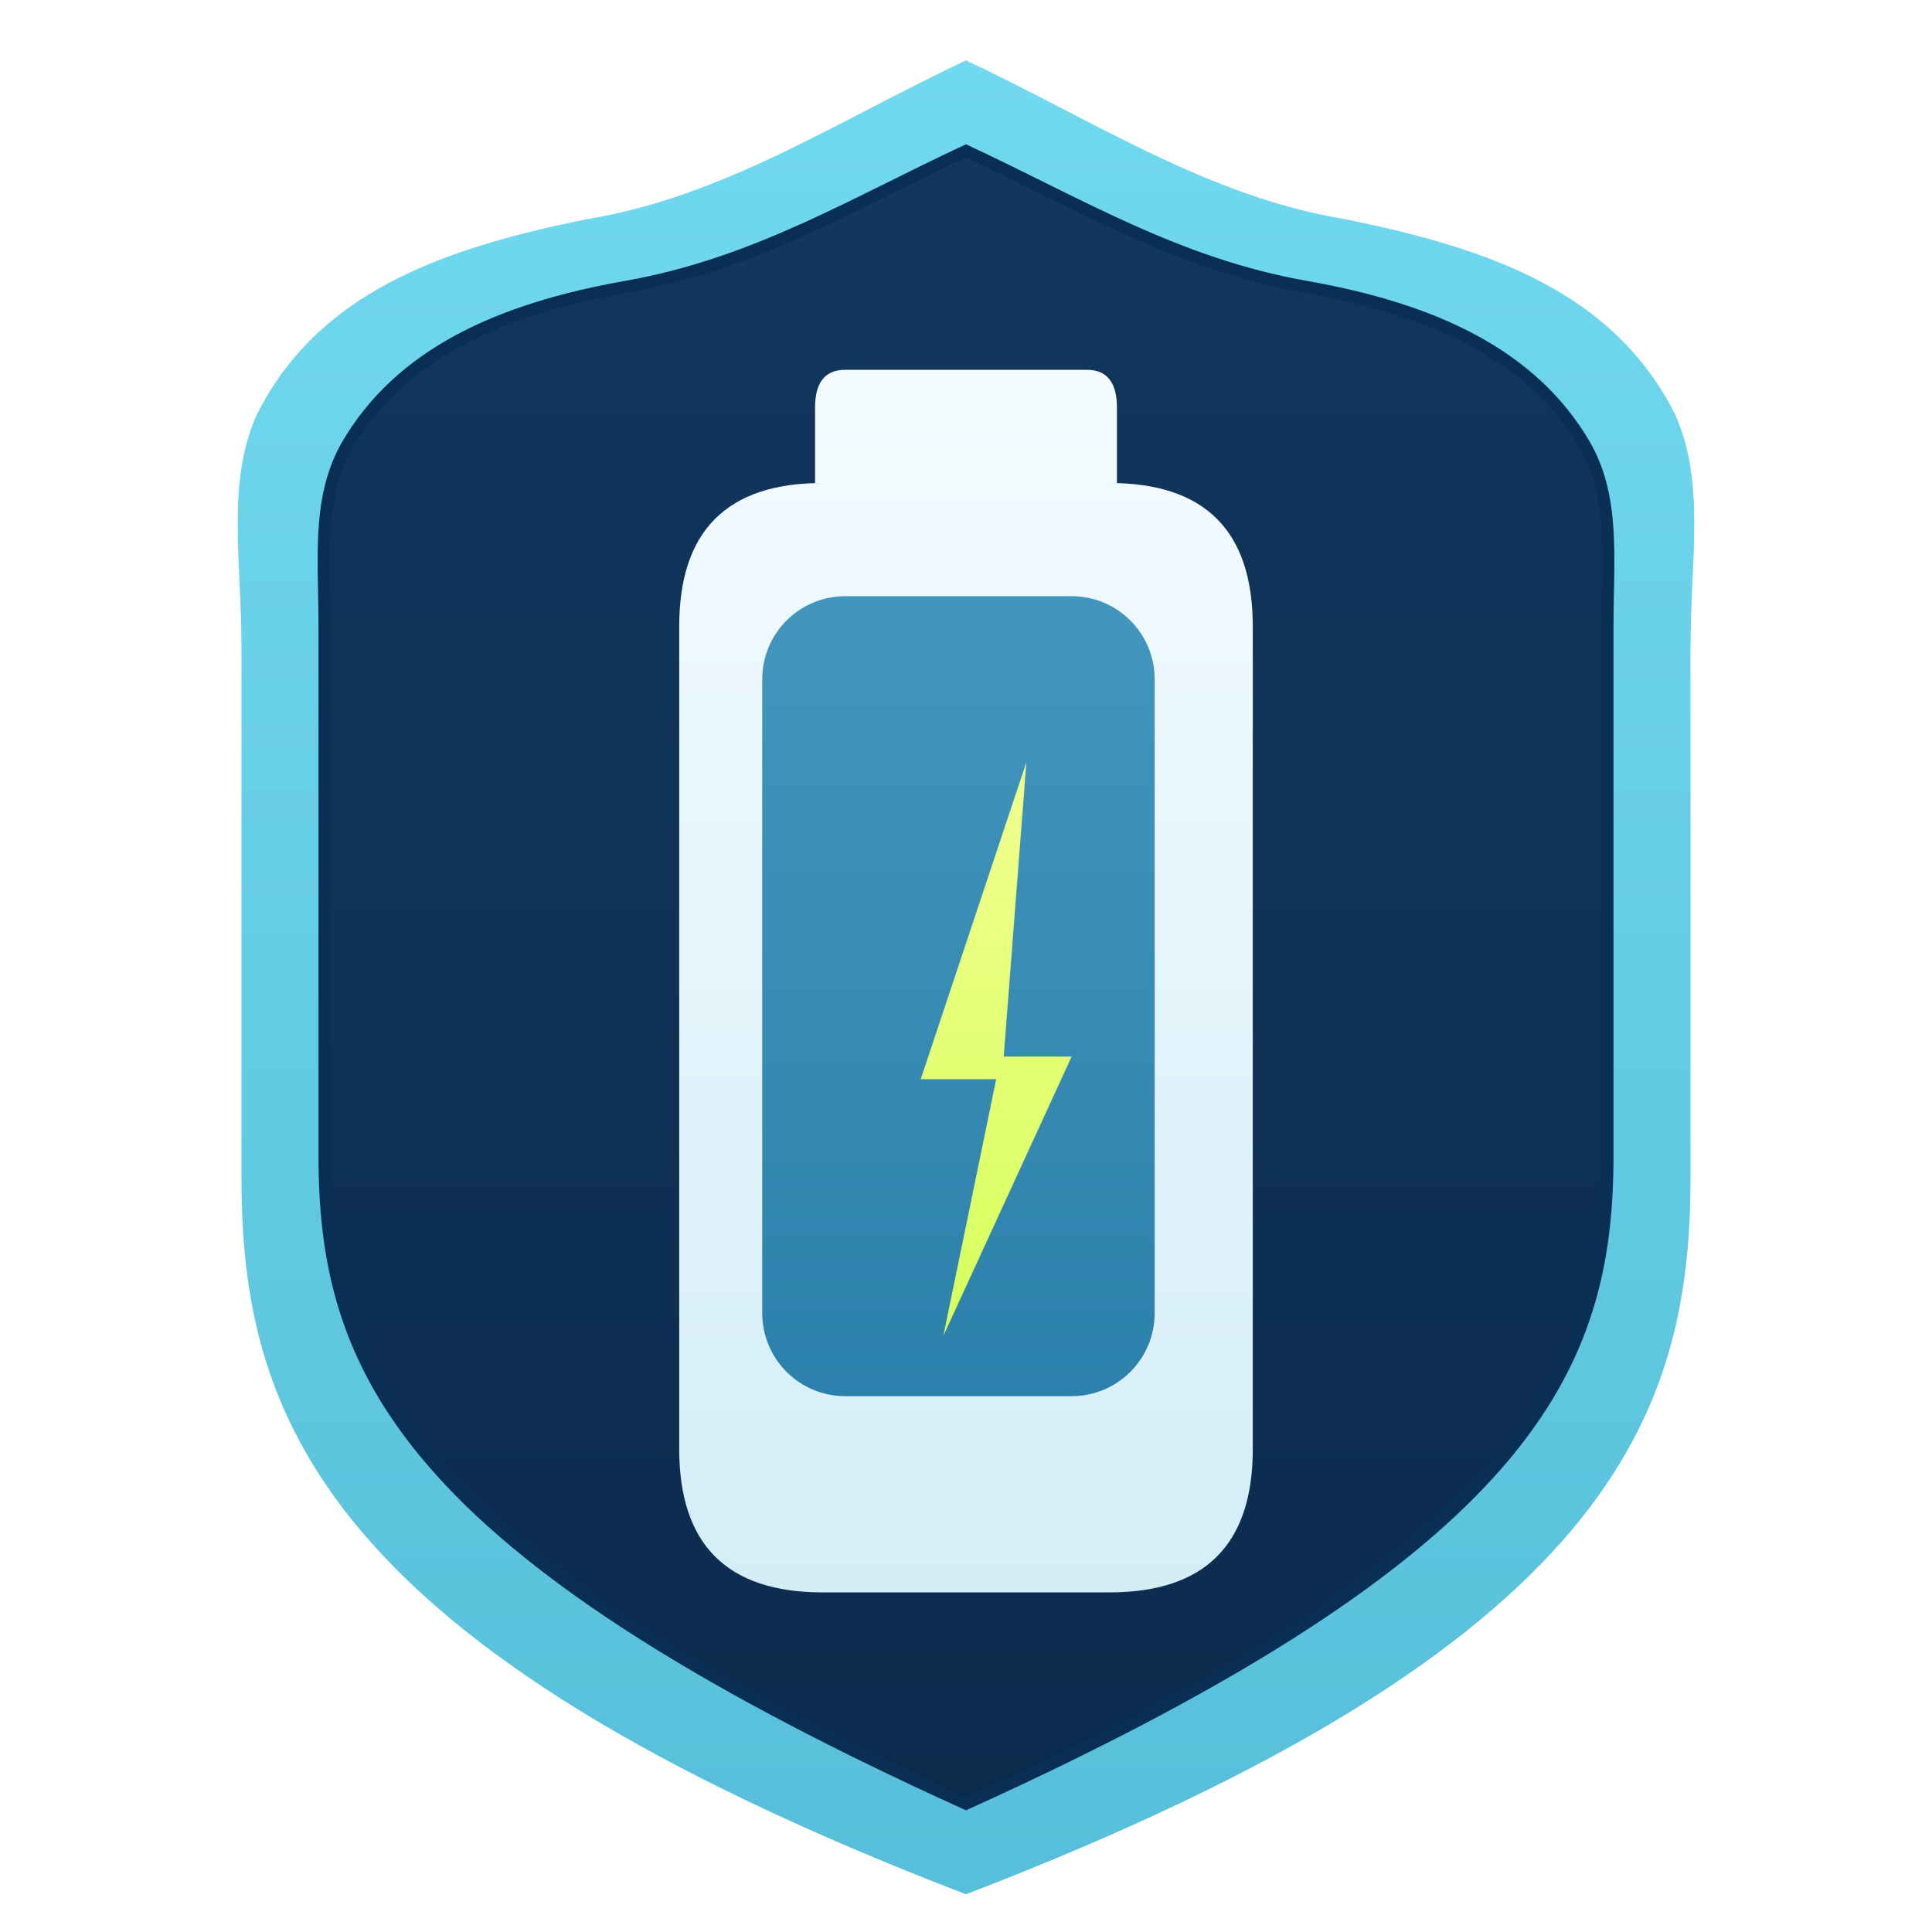
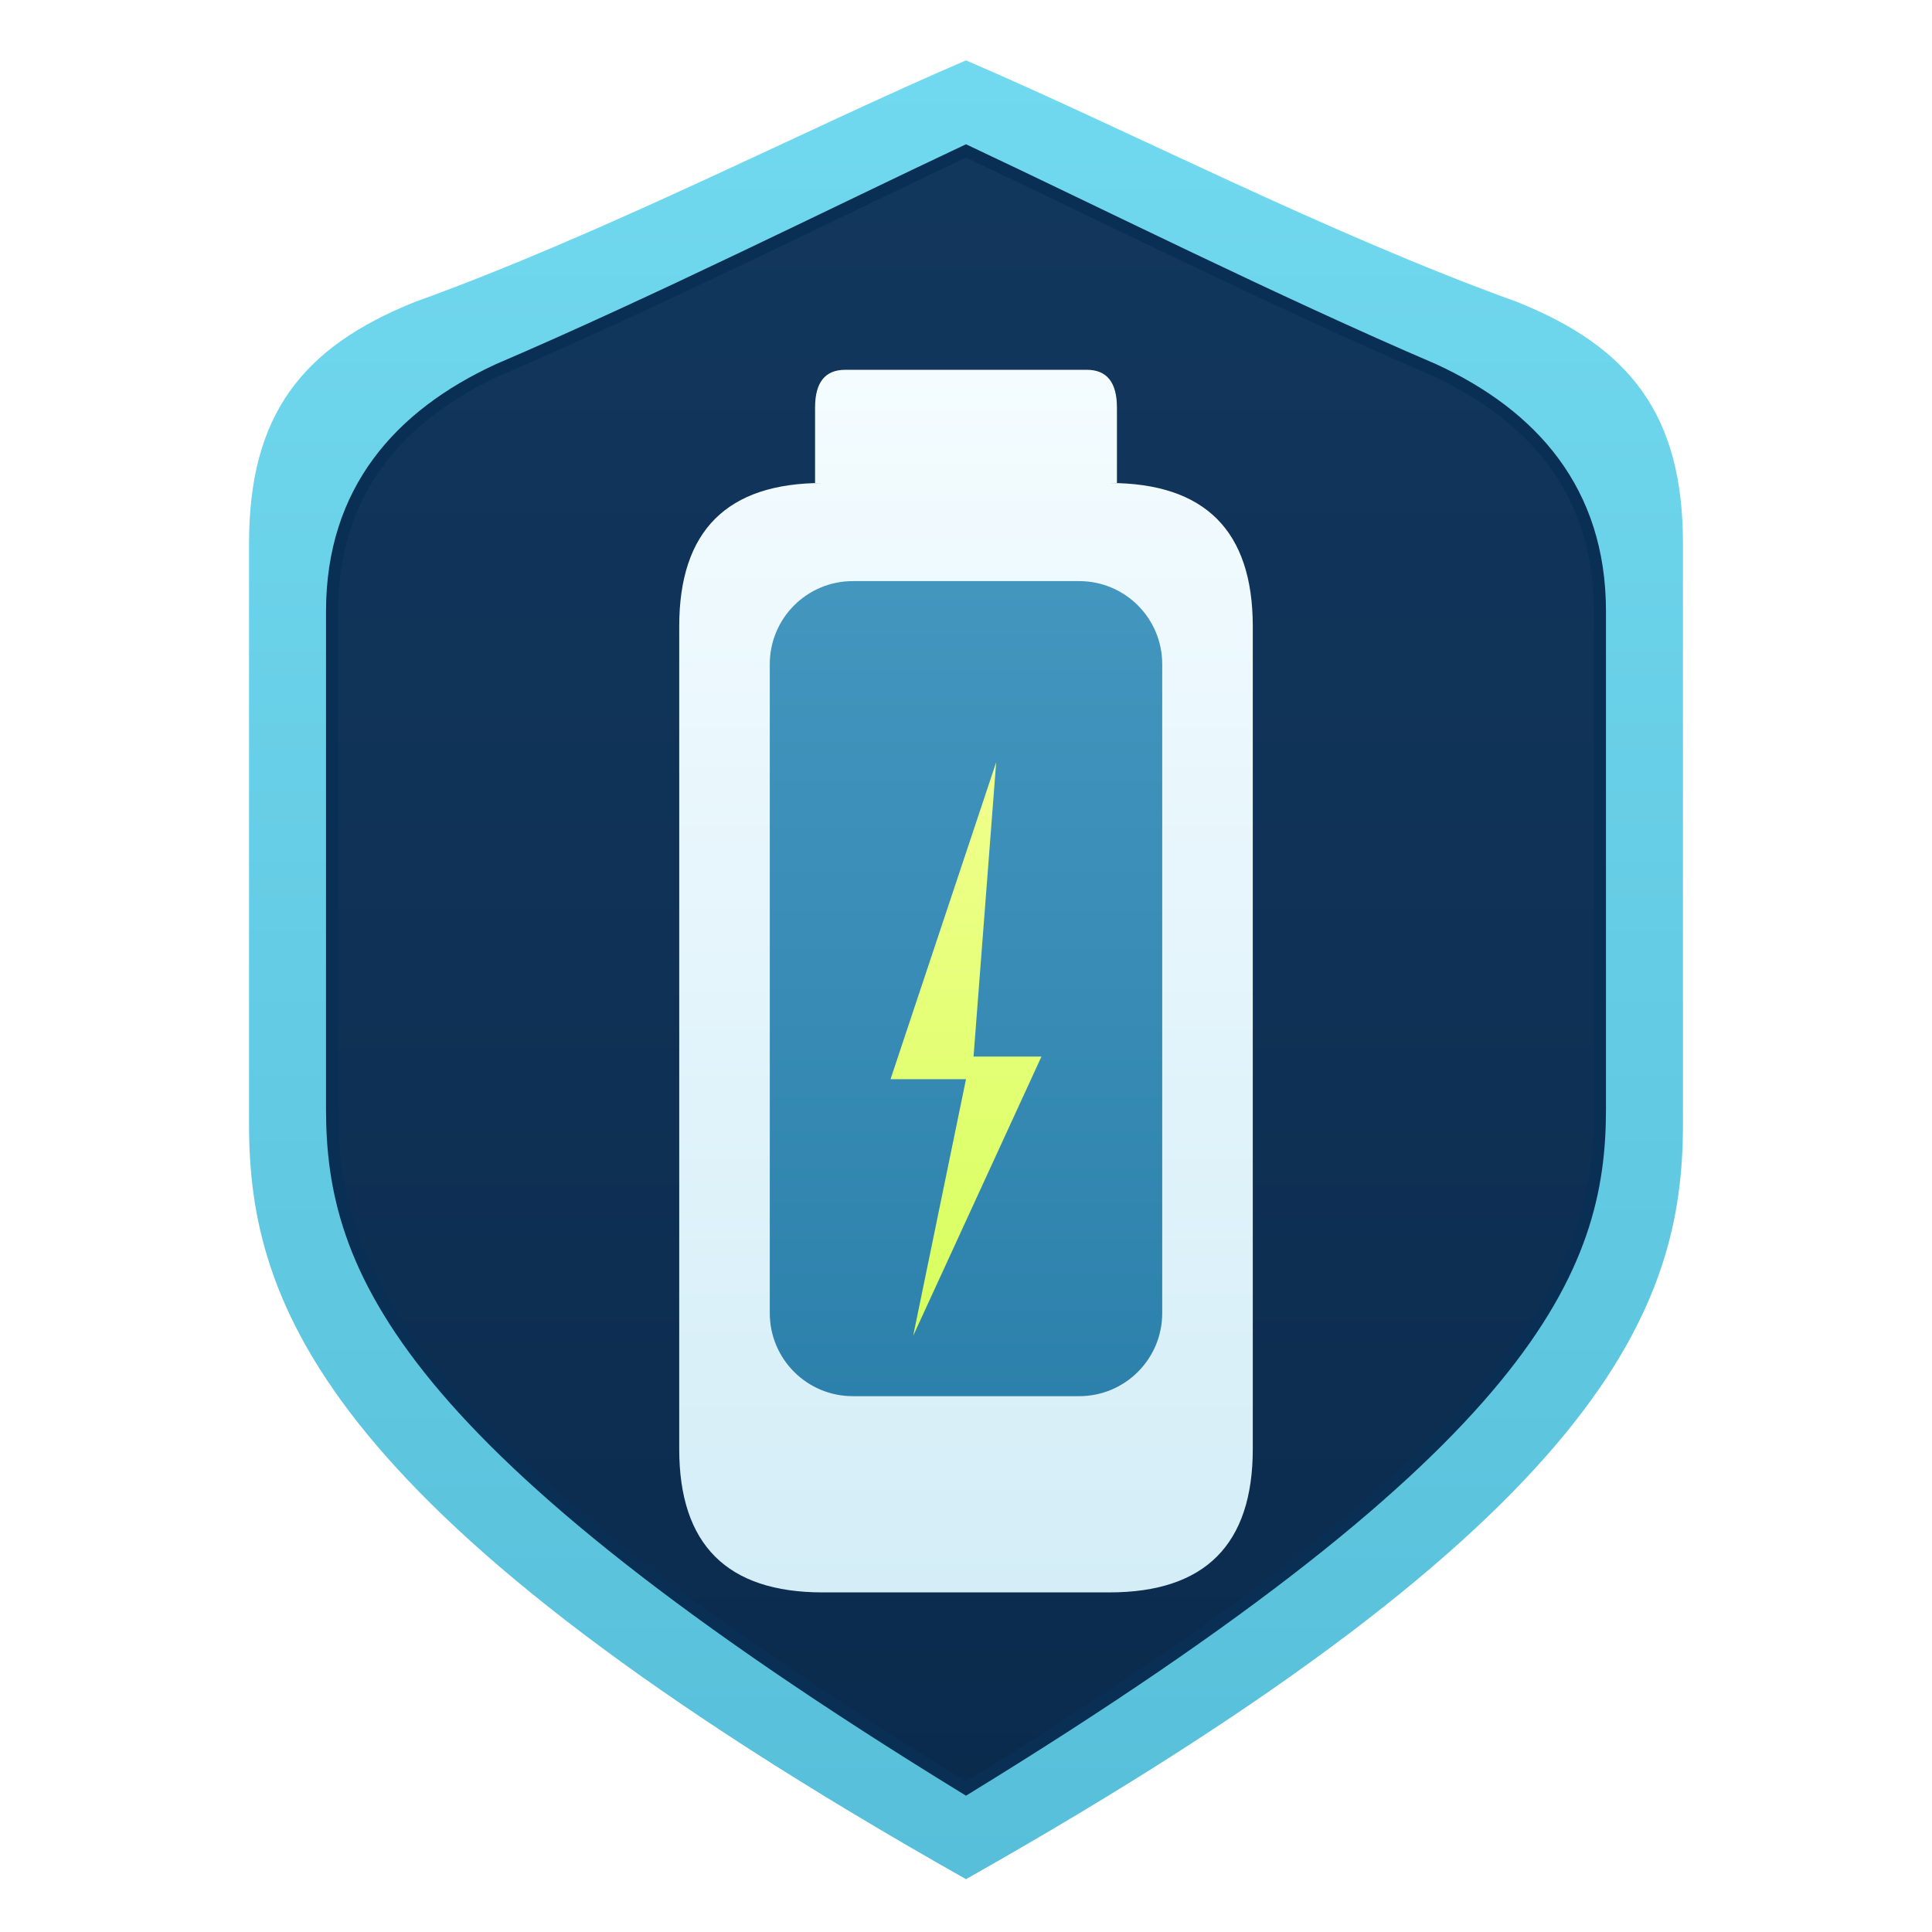
<svg xmlns="http://www.w3.org/2000/svg" viewBox="0 0 256 256" role="img" aria-labelledby="title desc">
  <defs>
    <linearGradient id="shieldOuter" x1="128" y1="8" x2="128" y2="248" gradientUnits="userSpaceOnUse">
      <stop offset="0" stop-color="#71D9EF" />
      <stop offset="1" stop-color="#58BFDA" />
    </linearGradient>
    <linearGradient id="shieldInner" x1="128" y1="20" x2="128" y2="239" gradientUnits="userSpaceOnUse">
      <stop offset="0" stop-color="#12375D" />
      <stop offset="1" stop-color="#0B2B4D" />
    </linearGradient>
    <linearGradient id="batteryShell" x1="128" y1="49" x2="128" y2="214" gradientUnits="userSpaceOnUse">
      <stop offset="0" stop-color="#F4FCFF" />
      <stop offset="1" stop-color="#D3EDF7" />
    </linearGradient>
    <linearGradient id="batteryFill" x1="128" y1="77" x2="128" y2="190" gradientUnits="userSpaceOnUse">
      <stop offset="0" stop-color="#4396BE" />
      <stop offset="1" stop-color="#2B80AB" />
    </linearGradient>
    <linearGradient id="boltFill" x1="130" y1="101" x2="130" y2="187" gradientUnits="userSpaceOnUse">
      <stop offset="0" stop-color="#F1FF8D" />
      <stop offset="1" stop-color="#D3FF57" />
    </linearGradient>
  </defs>
-   <path fill="url(#shieldOuter)" d="M128 8        C145 16 160 26 178 29        C198 33 214 39 222 55        C226 64 224 74 224 86        V156        C224 187 214 218 128 251        C42 218 32 187 32 156        V86        C32 74 30 64 34 55        C42 39 58 33 78 29        C96 26 111 16 128 8        Z" />
-   <path fill="url(#shieldInner)" stroke="#0A2F54" stroke-width="1.6" d="M128 20        C143 27 156 35 173 38        C190 41 203 47 210 59        C214 66 213 74 213 83        V153        C213 181 203 205 128 239        C53 205 43 181 43 153        V83        C43 74 42 66 46 59        C53 47 66 41 83 38        C100 35 113 27 128 20        Z" />
+   <path fill="url(#shieldOuter)" d="M128 8        C149 17 176 31 201 40        C216 46 223 55 223 72        V149        C223 173 213 201 128 249        C43 201 33 173 33 149        V72        C33 55 40 46 55 40        C80 31 107 17 128 8        Z" />
+   <path fill="url(#shieldInner)" stroke="#0A2F54" stroke-width="1.6" d="M128 20        C145 28 169 40 190 49        C203 55 212 65 212 81        V147        C212 168 203 191 128 237        C53 191 44 168 44 147        V81        C44 65 53 55 66 49        C87 40 111 28 128 20        Z" />
  <path fill="url(#batteryShell)" d="M112 49        H144        Q148 49 148 54        V64        H147        Q166 64 166 83        V192        Q166 211 147 211        H109        Q90 211 90 192        V83        Q90 64 109 64        H108        V54        Q108 49 112 49        Z" />
-   <rect x="101" y="79" width="52" height="106" rx="11" fill="url(#batteryFill)" />
-   <path fill="url(#boltFill)" d="M136 101        L122 143        H132        L125 177        L142 140        H133        L136 101        Z" />
+   <rect x="102" y="77" width="52" height="108" rx="11" fill="url(#batteryFill)" />
+   <path fill="url(#boltFill)" d="M132 101        L118 143        H128        L121 177        L138 140        H129        L132 101        Z" />
</svg>
